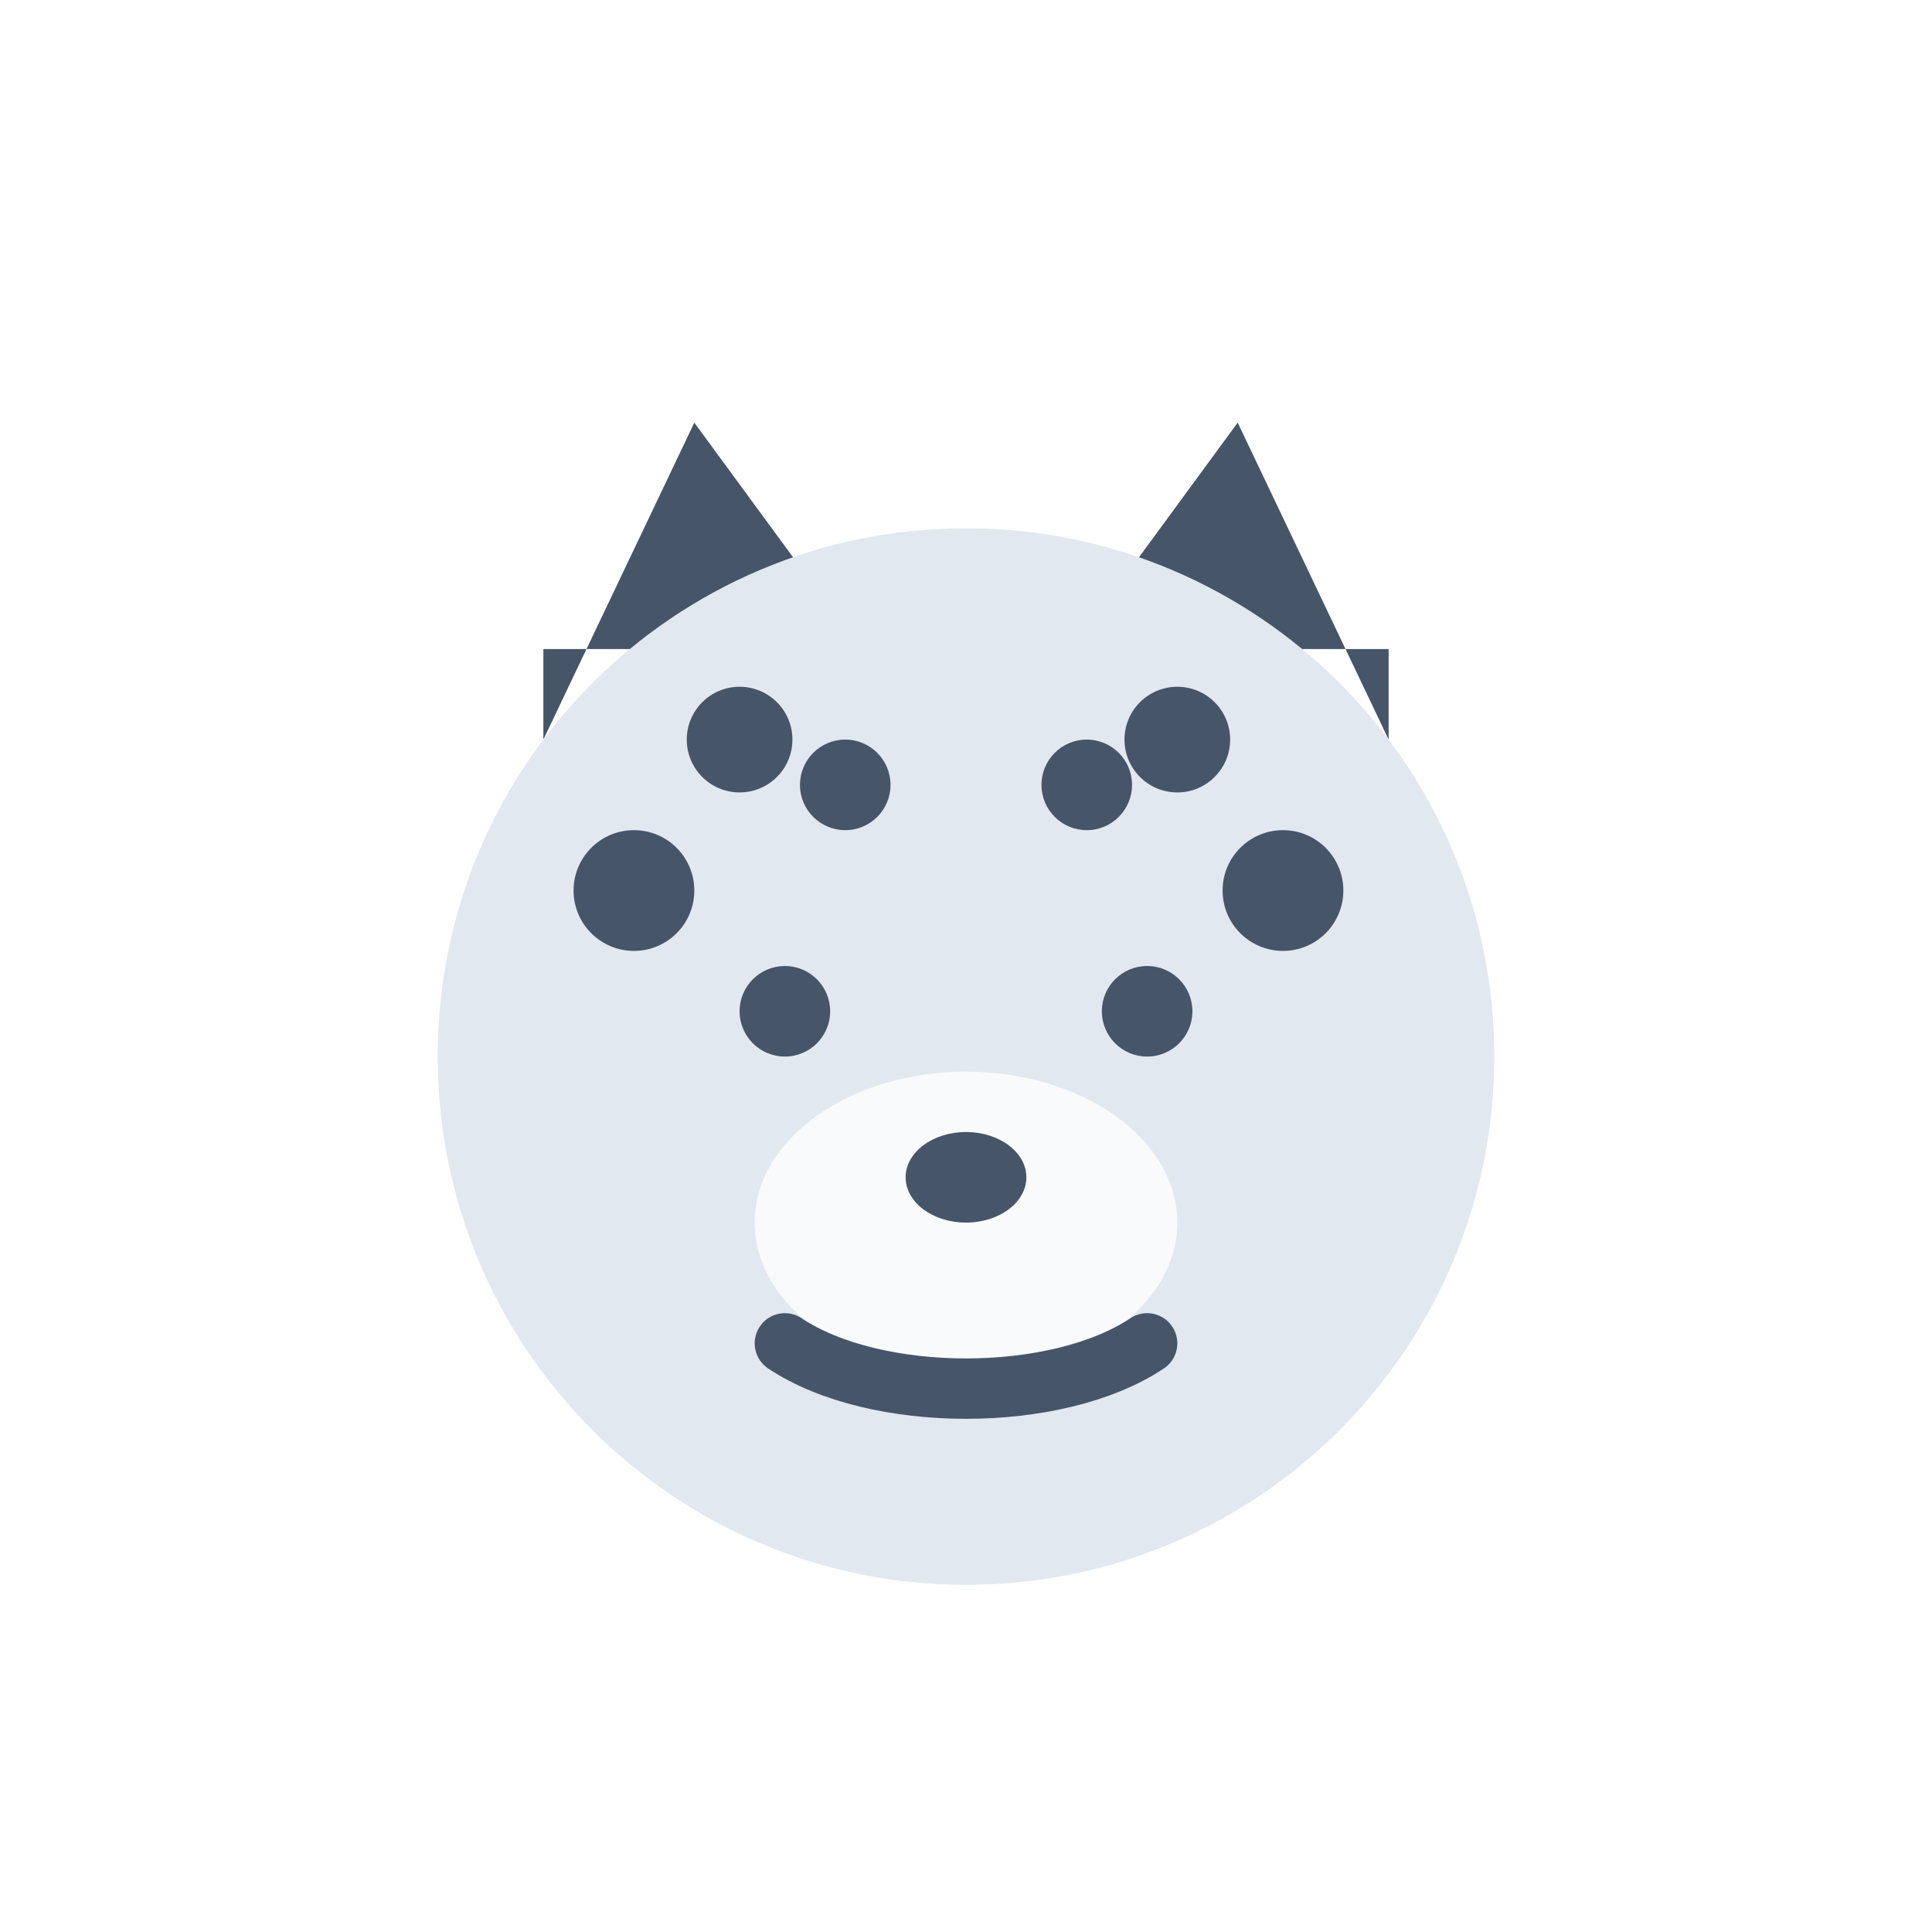
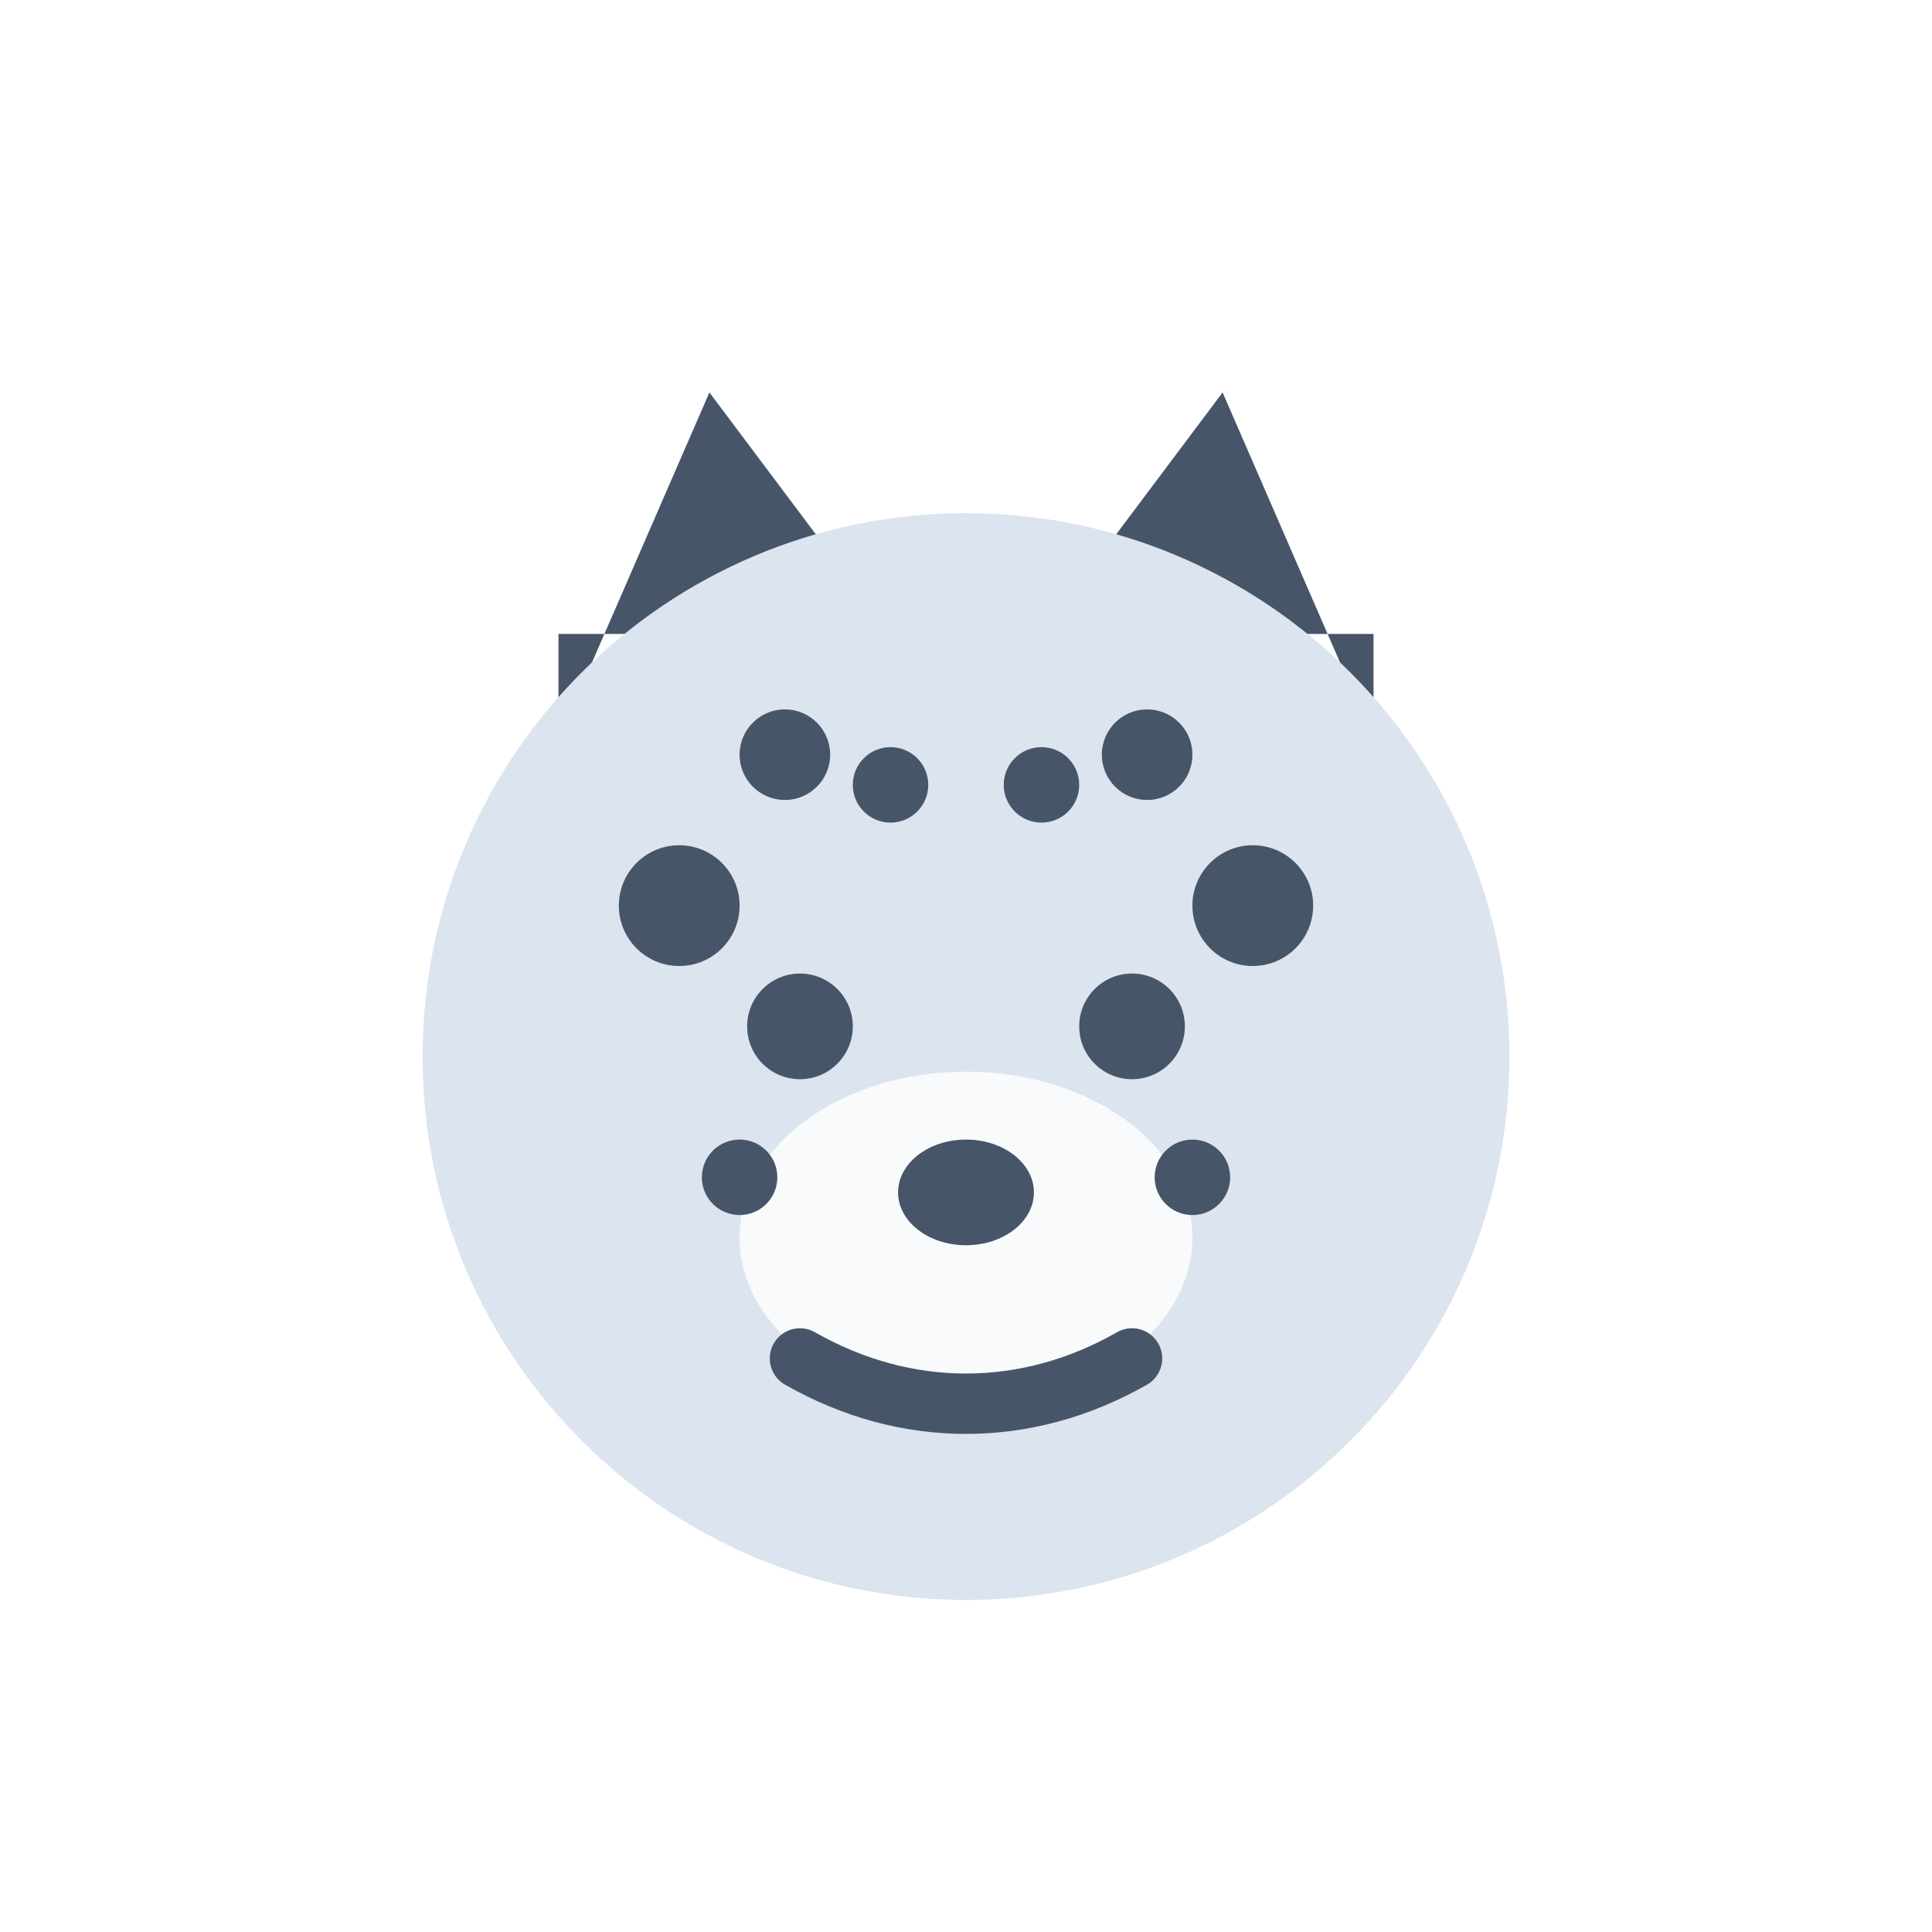
<svg xmlns="http://www.w3.org/2000/svg" viewBox="0 0 256 256" fill="none">
-   <path d="M72 98 92 56l22 30H72ZM184 98l-20-42-22 30h42Z" fill="#475569" />
-   <circle cx="128" cy="140" r="70" fill="#e2e8f0" />
-   <ellipse cx="128" cy="162" rx="28" ry="20" fill="#f8fafc" />
-   <circle cx="104" cy="134" r="6" fill="#475569" />
-   <circle cx="152" cy="134" r="6" fill="#475569" />
-   <ellipse cx="128" cy="156" rx="8" ry="6" fill="#475569" />
-   <circle cx="84" cy="118" r="8" fill="#475569" />
-   <circle cx="98" cy="98" r="7" fill="#475569" />
-   <circle cx="170" cy="118" r="8" fill="#475569" />
-   <circle cx="156" cy="98" r="7" fill="#475569" />
-   <circle cx="112" cy="104" r="6" fill="#475569" />
-   <circle cx="144" cy="104" r="6" fill="#475569" />
-   <path d="M104 178c12 8 36 8 48 0" stroke="#475569" stroke-width="8" stroke-linecap="round" />
+   <path d="M74 98 94 52l24 32H74ZM182 98l-20-46-24 32h44Z" fill="#475569" />
+   <circle cx="128" cy="140" r="72" fill="#dbe4ef" />
+   <ellipse cx="128" cy="164" rx="30" ry="22" fill="#f8fafc" />
+   <circle cx="106" cy="136" r="7" fill="#475569" />
+   <circle cx="150" cy="136" r="7" fill="#475569" />
+   <ellipse cx="128" cy="158" rx="9" ry="7" fill="#475569" />
+   <circle cx="90" cy="120" r="8" fill="#475569" />
+   <circle cx="104" cy="100" r="6" fill="#475569" />
+   <circle cx="166" cy="120" r="8" fill="#475569" />
+   <circle cx="152" cy="100" r="6" fill="#475569" />
+   <circle cx="118" cy="104" r="5" fill="#475569" />
+   <circle cx="138" cy="104" r="5" fill="#475569" />
+   <circle cx="98" cy="156" r="5" fill="#475569" />
+   <circle cx="158" cy="156" r="5" fill="#475569" />
+   <path d="M106 180c14 8 30 8 44 0" stroke="#475569" stroke-width="8" stroke-linecap="round" />
</svg>
